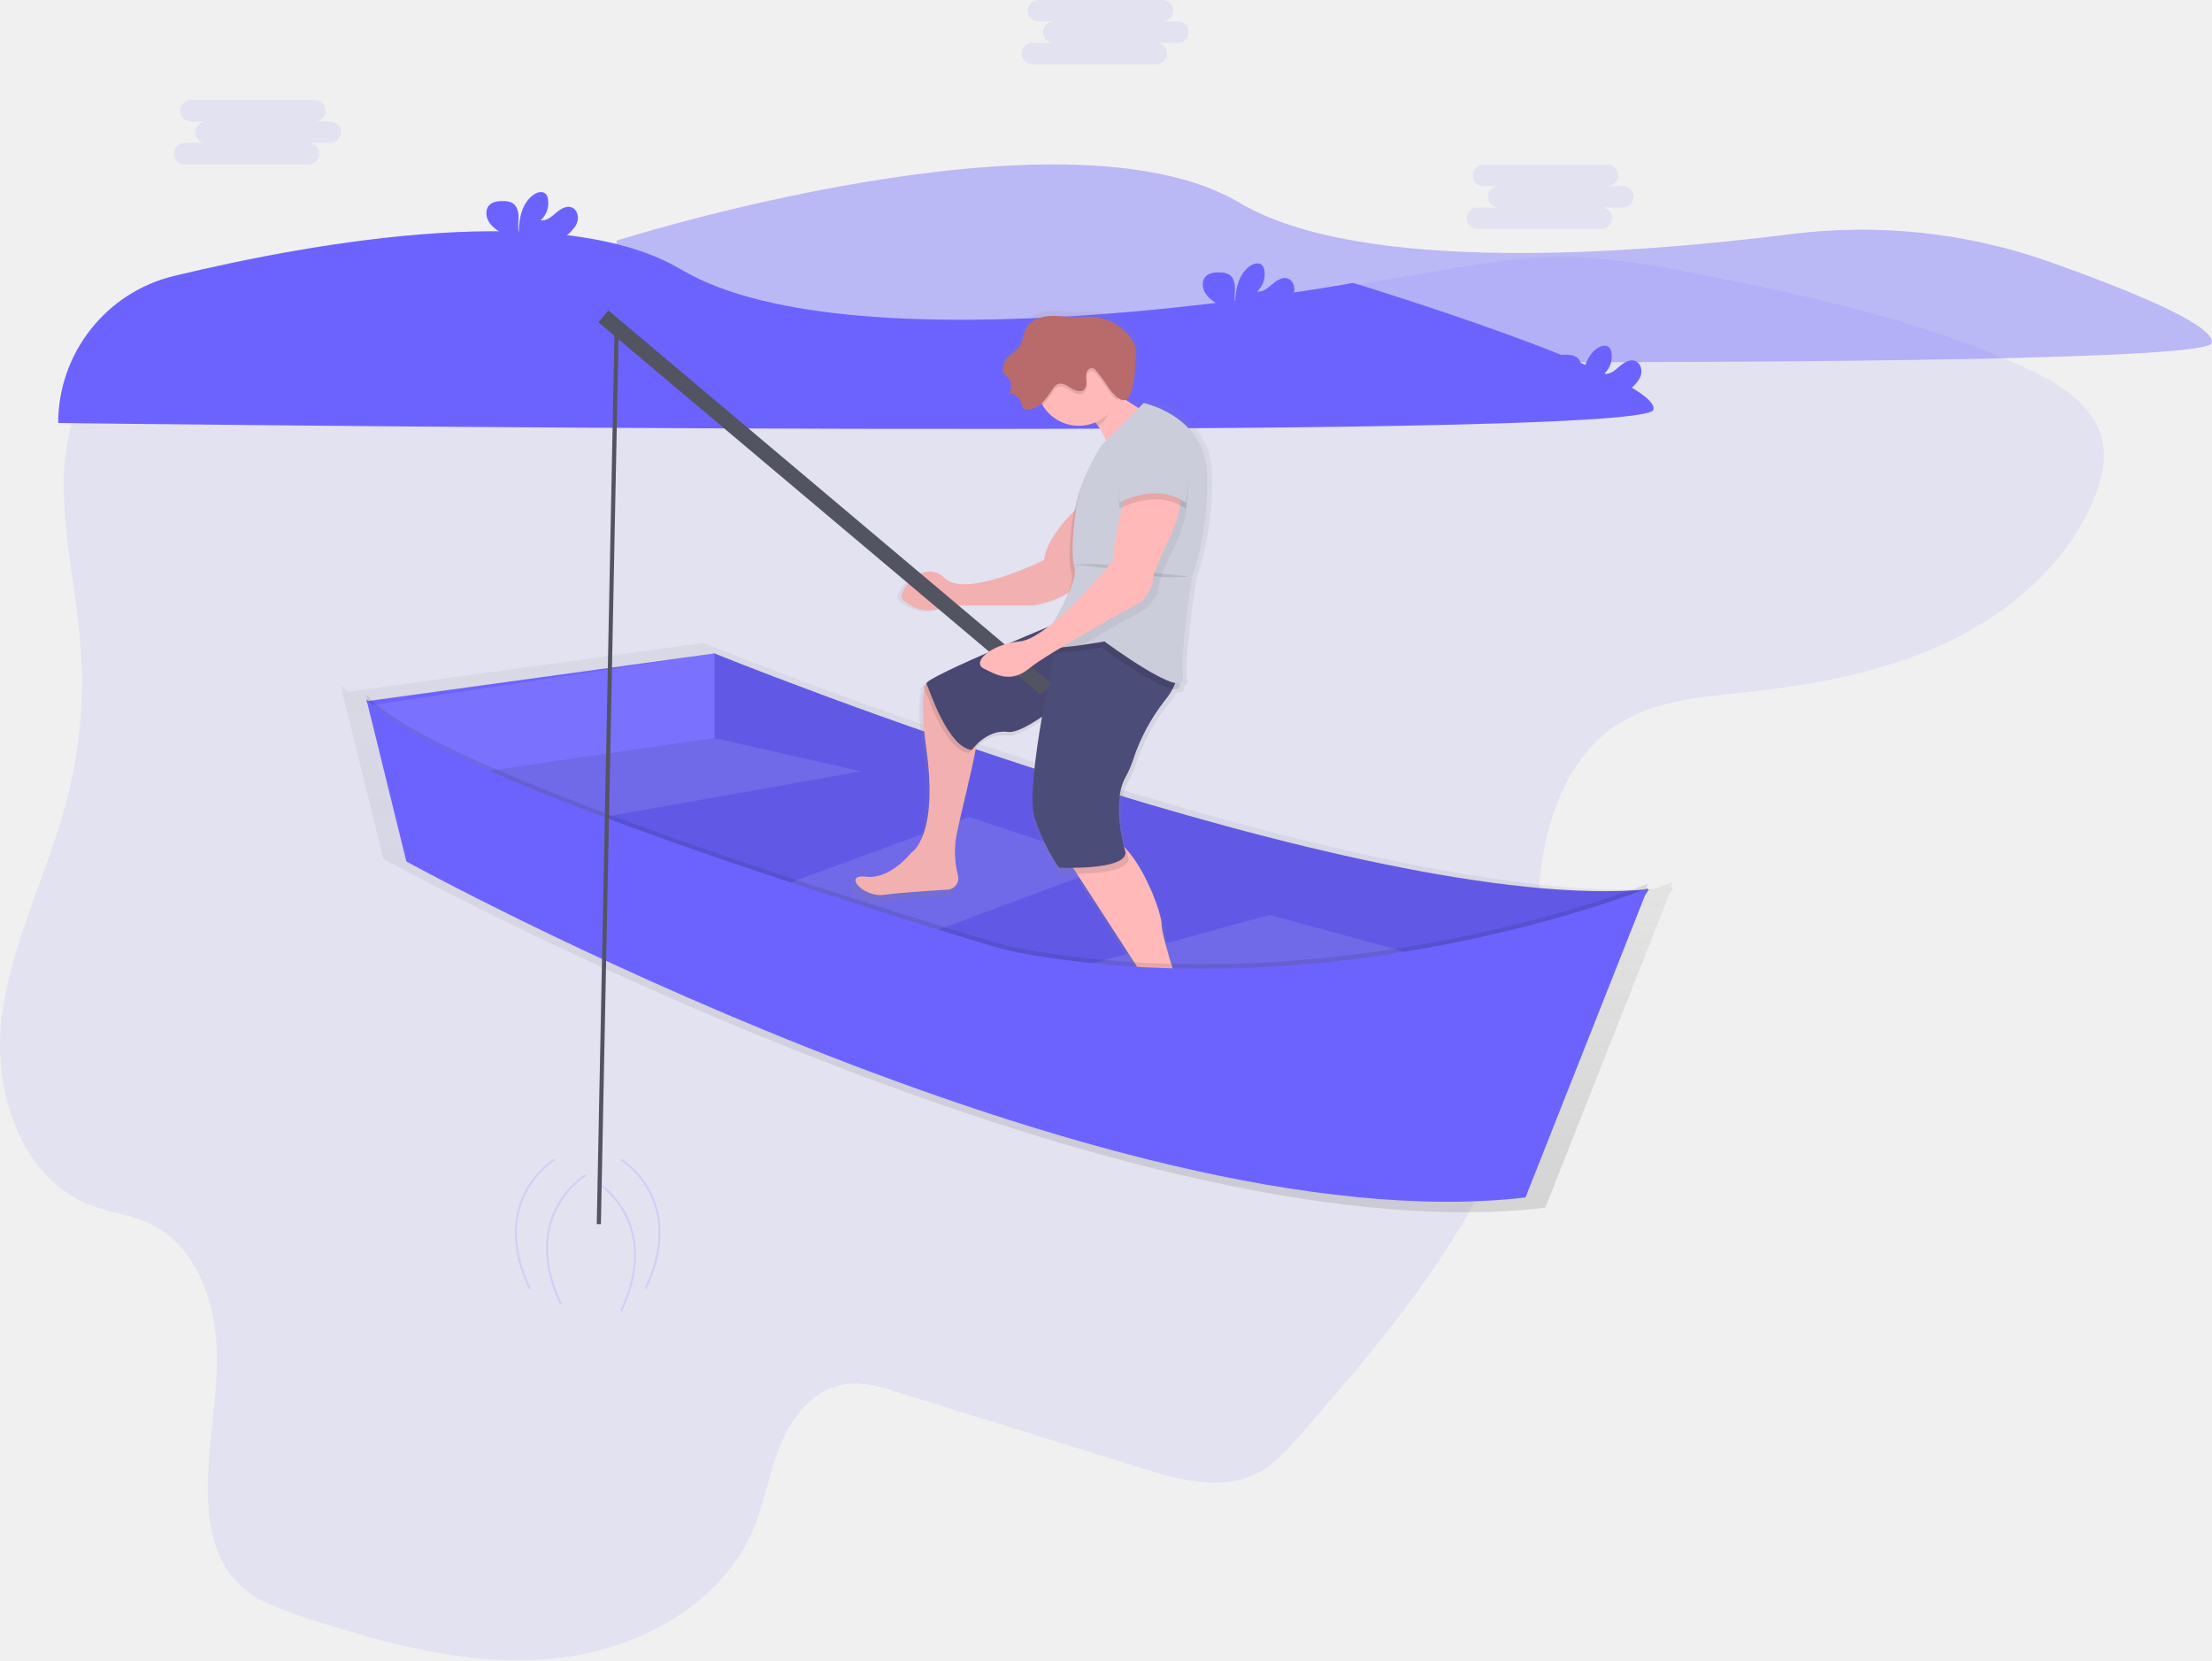
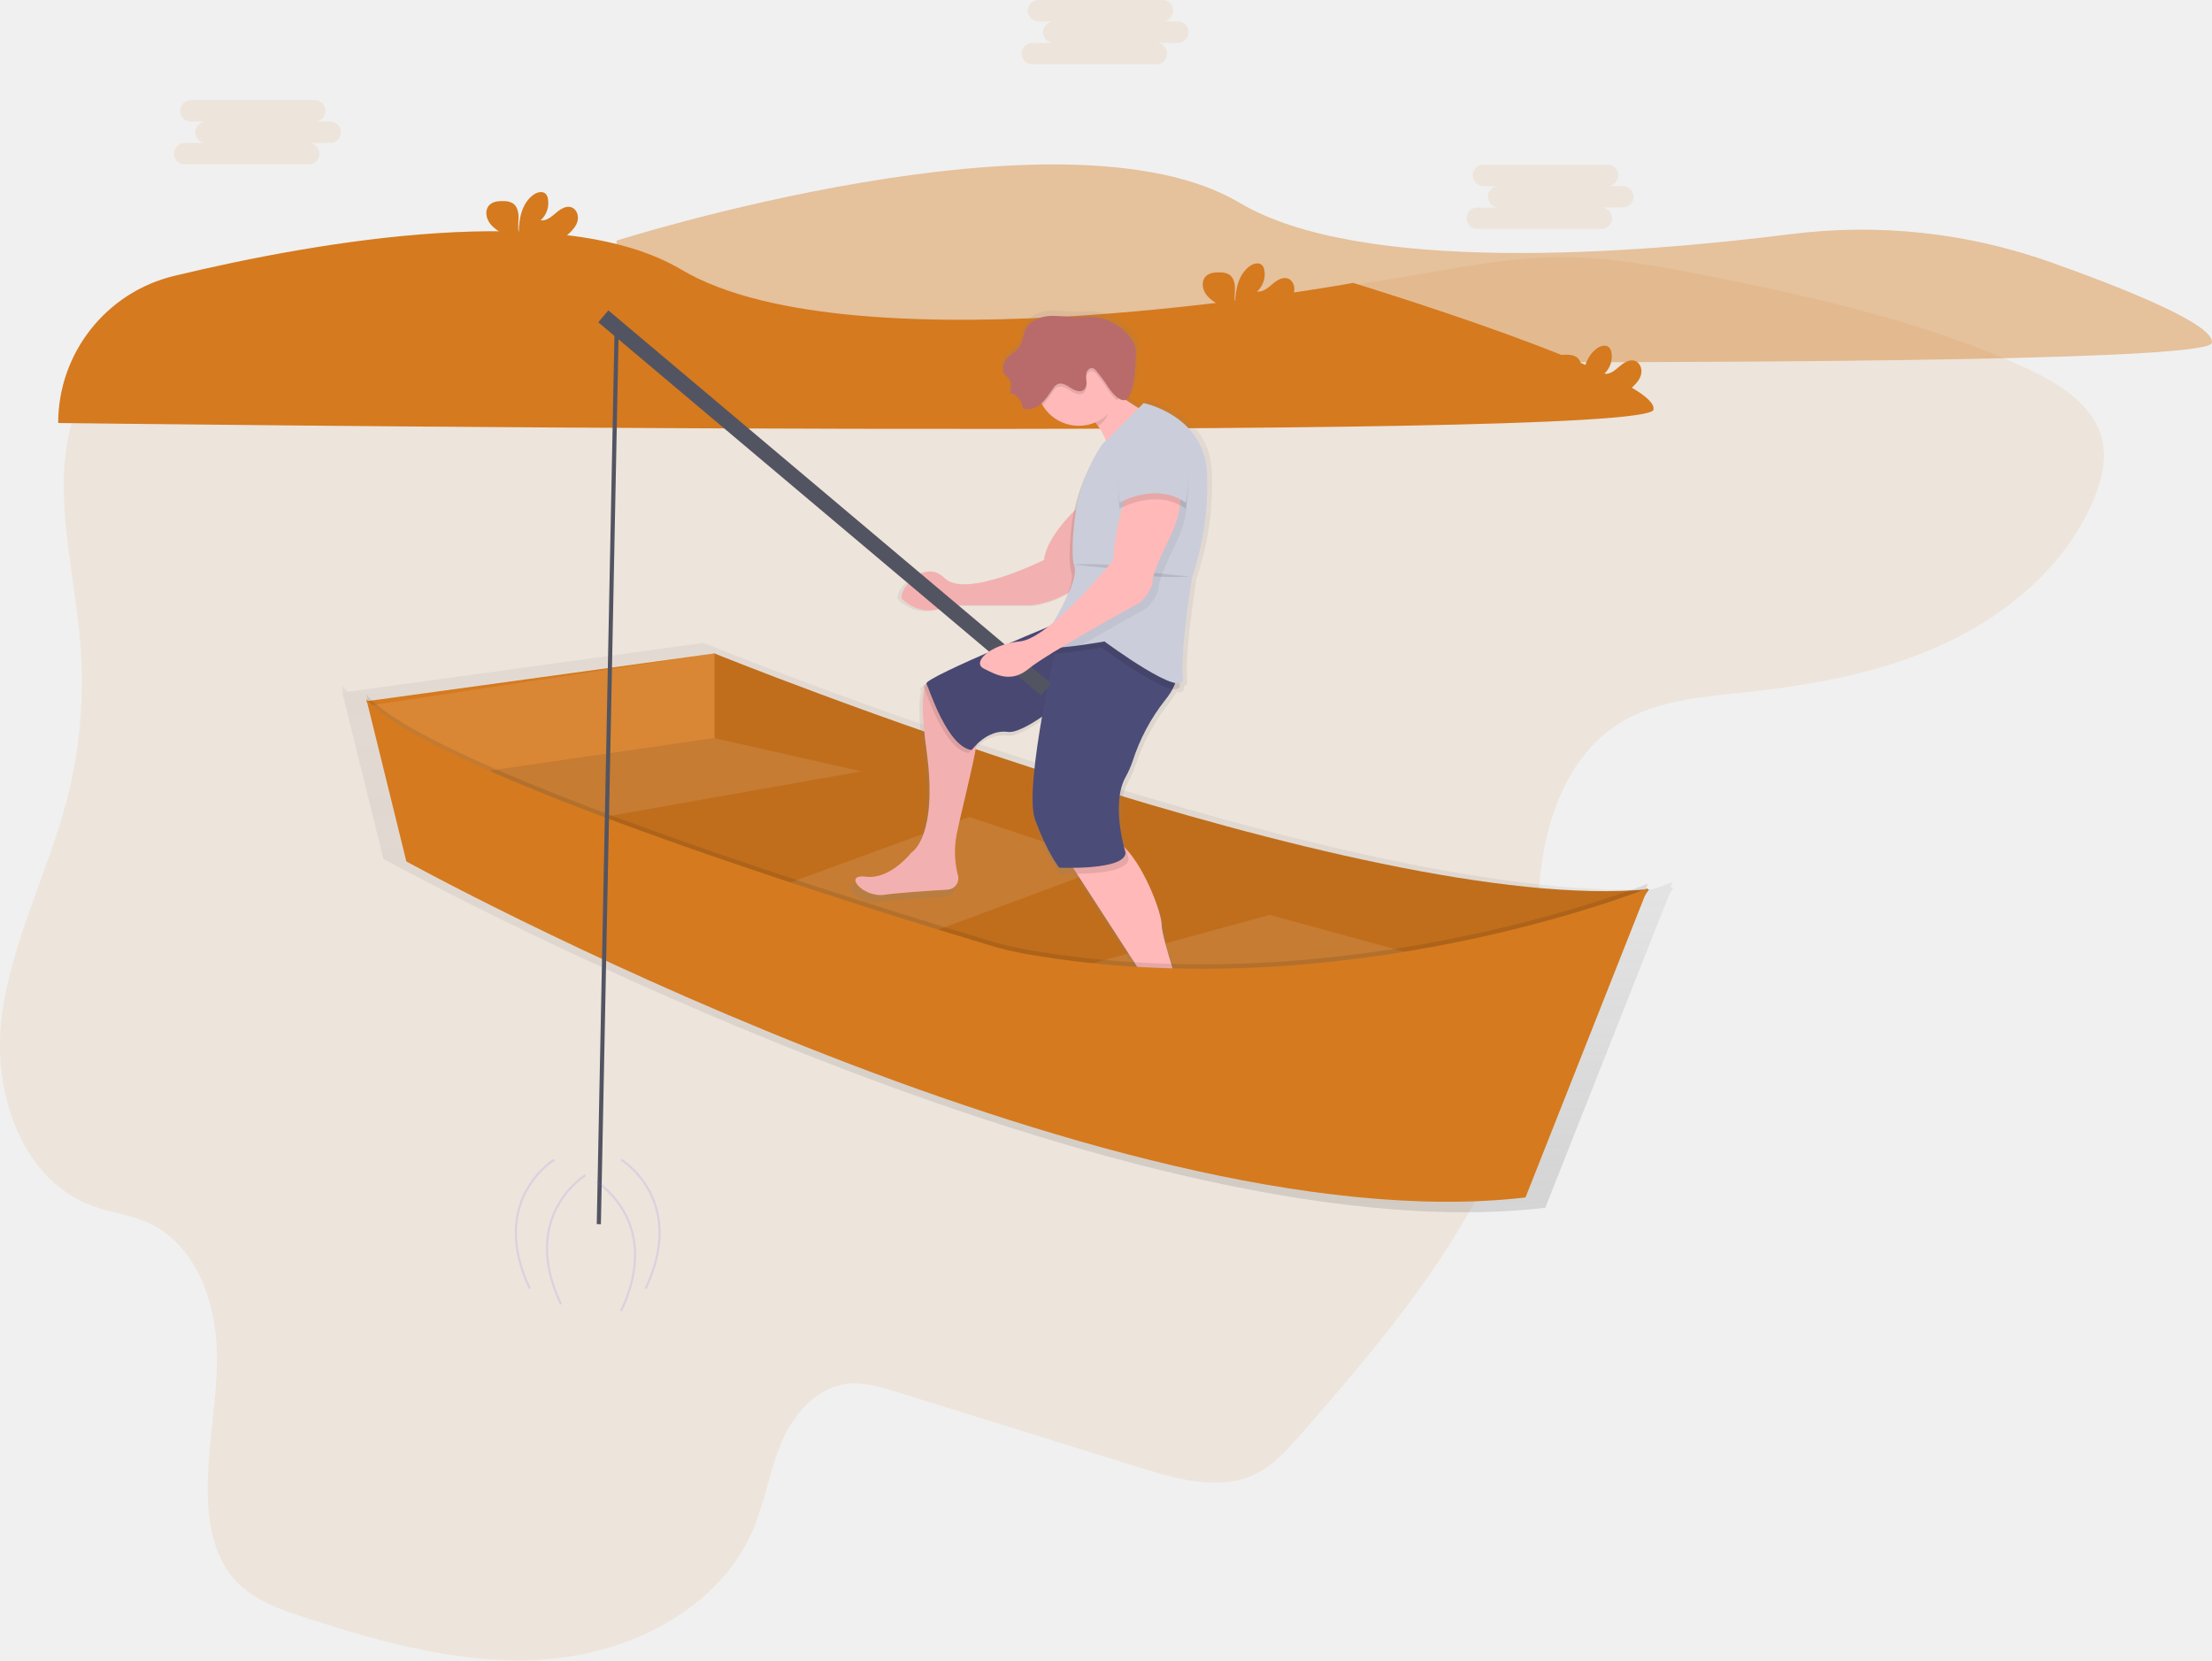
<svg xmlns="http://www.w3.org/2000/svg" xmlns:xlink="http://www.w3.org/1999/xlink" data-name="Layer 1" width="1064.62" height="798.95" viewBox="0 0 1064.62 798.95">
  <defs>
-     <linearGradient id="9ef7ef10-53c7-4b47-a18d-df8c769a82a9-537" x1="552.67" y1="633.88" x2="552.67" y2="359.93" gradientUnits="userSpaceOnUse">
+     <linearGradient id="9ef7ef10-53c7-4b47-a18d-df8c769a82a9-154" x1="552.67" y1="633.88" x2="552.67" y2="359.93" gradientUnits="userSpaceOnUse">
      <stop offset="0" stop-color="gray" stop-opacity="0.25" />
      <stop offset="0.54" stop-color="gray" stop-opacity="0.12" />
      <stop offset="1" stop-color="gray" stop-opacity="0.1" />
    </linearGradient>
-     <linearGradient id="f123eb9f-f47a-40a3-adfc-57afba59094e-538" x1="567.66" y1="564.9" x2="567.66" y2="200" xlink:href="#9ef7ef10-53c7-4b47-a18d-df8c769a82a9-537" />
+     <linearGradient id="f123eb9f-f47a-40a3-adfc-57afba59094e-155" x1="567.66" y1="564.9" x2="567.66" y2="200" xlink:href="#9ef7ef10-53c7-4b47-a18d-df8c769a82a9-154" />
  </defs>
-   <path d="M109.78,236.54c-21.29,36.26-6.93,81.52-3.44,123.28a226.69,226.69,0,0,1-6.57,76C90.59,471,73,504,68.5,540s9.4,78.42,43.93,90.94c8.57,3.11,17.84,4.16,26.18,7.84,22.62,10,32.65,36.76,33.42,61.18s-5.31,48.71-4.21,73.12c.62,13.74,3.89,28.09,13.34,38.2,8.69,9.29,21.33,13.74,33.5,17.7,38.48,12.53,78.66,23.61,119,19.74s81.23-25.69,96.73-62.6c5.61-13.36,7.69-28,13.33-41.32s16.32-26.11,30.84-28.2c8.48-1.22,17,1.36,25.18,3.9L617,757c18,5.61,38.2,11.09,55.1,2.78,8.69-4.28,15.28-11.71,21.62-19,50.1-57.25,102.3-119.34,111.47-194.41,3.23-26.45.86-53.36,4.45-79.76s14.58-53.75,37.39-68c17.59-11,39.36-12.65,60.08-14.87,33.54-3.6,67.29-9.7,97.71-24.07s57.49-37.82,70.44-68.52c3.83-9.08,6.4-19.13,4.24-28.72-3.86-17.11-21.07-27.59-37.2-35-48.24-22-100.56-33.78-152.67-44.15-23.9-4.76-48-9.27-72.42-9-21.11.22-42,4-62.79,7.59C576.38,212.48,384,231.81,205.31,194.49,167.84,186.66,130.19,201.77,109.78,236.54Z" transform="translate(-67.69 -50.53)" fill="#6c63ff" opacity="0.1" />
-   <path d="M364.47,166.32s215.24-68.53,299.83-18.2c58.18,34.61,189.28,24.66,265.49,15.06a271.53,271.53,0,0,1,125,13.58c38.57,13.74,79.12,30.33,77.42,38.82C1129,231.64,364.47,222,364.47,222Z" transform="translate(-67.69 -50.53)" fill="#6c63ff" opacity="0.4" />
-   <path d="M873.12,477.77l-.8.07.25-.62-1,.41,1-2.63s-3.25,1.31-9.27,3.45C715.49,485.34,406.2,359.93,406.2,359.93L235,383.44a36.06,36.06,0,0,1-2.82-2.95l.76,3.09q-.4-.44-.76-.87l.27,1.08-.27,0,.42.58,19.59,79.46S601.31,656.19,811.42,631.74l59.81-151.16Z" transform="translate(-67.69 -50.53)" fill="url(#9ef7ef10-53c7-4b47-a18d-df8c769a82a9-537)" />
-   <path d="M411.59,365S723.2,491.32,861.34,478.47L769.25,615.54l-333-103.87L273.45,437.78l76-51.4Z" transform="translate(-67.69 -50.53)" fill="#6c63ff" />
+   <path d="M109.78,236.54c-21.29,36.26-6.93,81.52-3.44,123.28a226.69,226.69,0,0,1-6.57,76C90.59,471,73,504,68.5,540s9.4,78.42,43.93,90.94c8.57,3.11,17.84,4.16,26.18,7.84,22.62,10,32.65,36.76,33.42,61.18s-5.31,48.71-4.21,73.12c.62,13.74,3.89,28.09,13.34,38.2,8.69,9.29,21.33,13.74,33.5,17.7,38.48,12.53,78.66,23.61,119,19.74s81.23-25.69,96.73-62.6c5.61-13.36,7.69-28,13.33-41.32s16.32-26.11,30.84-28.2c8.48-1.22,17,1.36,25.18,3.9L617,757c18,5.61,38.2,11.09,55.1,2.78,8.69-4.28,15.28-11.71,21.62-19,50.1-57.25,102.3-119.34,111.47-194.41,3.23-26.45.86-53.36,4.45-79.76s14.58-53.75,37.39-68c17.59-11,39.36-12.65,60.08-14.87,33.54-3.6,67.29-9.7,97.71-24.07s57.49-37.82,70.44-68.52c3.83-9.08,6.4-19.13,4.24-28.72-3.86-17.11-21.07-27.59-37.2-35-48.24-22-100.56-33.78-152.67-44.15-23.9-4.76-48-9.27-72.42-9-21.11.22-42,4-62.79,7.59C576.38,212.48,384,231.81,205.31,194.49,167.84,186.66,130.19,201.77,109.78,236.54Z" transform="translate(-67.69 -50.53)" fill="#d57a1f" opacity="0.1" />
+   <path d="M364.47,166.32s215.24-68.53,299.83-18.2c58.18,34.61,189.28,24.66,265.49,15.06a271.53,271.53,0,0,1,125,13.58c38.57,13.74,79.12,30.33,77.42,38.82C1129,231.64,364.47,222,364.47,222Z" transform="translate(-67.69 -50.53)" fill="#d57a1f" opacity="0.4" />
+   <path d="M873.12,477.77l-.8.07.25-.62-1,.41,1-2.63s-3.25,1.31-9.27,3.45C715.49,485.34,406.2,359.93,406.2,359.93L235,383.44a36.06,36.06,0,0,1-2.82-2.95l.76,3.09q-.4-.44-.76-.87l.27,1.08-.27,0,.42.58,19.59,79.46S601.31,656.19,811.42,631.74l59.81-151.16Z" transform="translate(-67.69 -50.53)" fill="url(#9ef7ef10-53c7-4b47-a18d-df8c769a82a9-154)" />
+   <path d="M411.59,365S723.2,491.32,861.34,478.47L769.25,615.54l-333-103.87L273.45,437.78l76-51.4Z" transform="translate(-67.69 -50.53)" fill="#d57a1f" />
  <path d="M411.59,365S723.2,491.32,861.34,478.47L769.25,615.54l-333-103.87L273.45,437.78l76-51.4Z" transform="translate(-67.69 -50.53)" opacity="0.1" />
  <polygon points="331.58 352.45 414.57 371.19 245.38 401.17 205.76 365.83 331.58 352.45" fill="#fff" opacity="0.1" />
  <polygon points="368.52 429.01 466.51 393.14 535.58 416.16 414.57 461.14 368.52 429.01" fill="#fff" opacity="0.1" />
  <polygon points="503.45 469.7 611.07 440.26 706.91 466.49 605.18 500.76 503.45 469.7" fill="#fff" opacity="0.1" />
-   <polygon points="176.31 337.46 343.9 314.44 343.9 355.13 203.62 375.47 176.31 337.46" fill="#6c63ff" />
+   <polygon points="176.31 337.46 343.9 314.44 343.9 355.13 203.62 375.47 176.31 337.46" fill="#d57a1f" />
  <polygon points="177.38 339.6 343.9 314.44 343.9 355.13 203.62 375.47 177.38 339.6" fill="#fff" opacity="0.1" />
-   <path d="M95.69,254.13a72.91,72.91,0,0,1,56-70.88c69.73-16.73,186.67-37,243.87-3,84.6,50.33,323.39,6.42,323.39,6.42s147.77,45,144.56,61-767.79,6.42-767.79,6.42Z" transform="translate(-67.69 -50.53)" fill="#6c63ff" />
-   <path d="M686.42,197.1c1.84-1.71,3.57-3.73,4.1-6.19s-.52-5.41-2.87-6.31c-2.63-1-5.45.82-7.58,2.66s-4.58,3.95-7.37,3.56a11.23,11.23,0,0,0,3.47-10.51,4.39,4.39,0,0,0-1-2.13c-1.46-1.56-4.11-.89-5.86.34-5.57,3.92-7.12,11.48-7.15,18.29-.56-2.46-.09-5-.1-7.53s-.7-5.31-2.83-6.66a8.52,8.52,0,0,0-4.31-1c-2.5-.09-5.29.16-7,2-2.12,2.27-1.57,6.09.27,8.6s4.66,4.07,7.25,5.8a16.07,16.07,0,0,1,5.18,4.94,4.89,4.89,0,0,1,.38.88h15.69A43.73,43.73,0,0,0,686.42,197.1Z" transform="translate(-67.69 -50.53)" fill="#6c63ff" />
-   <path d="M341.62,162.83c1.84-1.71,3.57-3.73,4.1-6.19s-.52-5.41-2.87-6.31c-2.63-1-5.45.82-7.58,2.66s-4.58,3.95-7.37,3.56A11.23,11.23,0,0,0,331.37,146a4.39,4.39,0,0,0-1-2.13c-1.46-1.56-4.11-.89-5.86.34-5.57,3.92-7.12,11.48-7.15,18.29-.56-2.46-.09-5-.1-7.53s-.7-5.31-2.83-6.66a8.52,8.52,0,0,0-4.31-1c-2.5-.09-5.29.16-7,2-2.12,2.27-1.57,6.09.27,8.6s4.66,4.07,7.25,5.8a16.07,16.07,0,0,1,5.18,4.94,4.89,4.89,0,0,1,.38.88h15.69A43.73,43.73,0,0,0,341.62,162.83Z" transform="translate(-67.69 -50.53)" fill="#6c63ff" />
-   <path d="M853.47,236.72c1.84-1.71,3.57-3.73,4.1-6.19s-.52-5.41-2.87-6.31c-2.63-1-5.45.82-7.58,2.66s-4.58,3.95-7.37,3.56a11.23,11.23,0,0,0,3.47-10.51,4.39,4.39,0,0,0-1-2.13c-1.46-1.56-4.11-.89-5.86.34-5.57,3.92-7.12,11.48-7.15,18.29-.56-2.46-.09-5-.1-7.53s-.7-5.31-2.83-6.66a8.52,8.52,0,0,0-4.31-1c-2.5-.09-5.29.16-7,2-2.12,2.27-1.57,6.09.27,8.6s4.66,4.07,7.25,5.8a16.07,16.07,0,0,1,5.18,4.94,4.89,4.89,0,0,1,.38.88h15.69A43.73,43.73,0,0,0,853.47,236.72Z" transform="translate(-67.69 -50.53)" fill="#6c63ff" />
-   <path d="M656.68,558c-10-9.87-17.91-21.59-22.09-34.95-3.21-10.29-6.08-20.34-6.08-23.59,0-5.69-7.91-27.1-17.68-37.42-.34-.36-.69-.71-1-1-1.7-6.72-5.09-23.67.79-34.19a48.63,48.63,0,0,0,3.59-8.05,95.56,95.56,0,0,1,16-29.75,35.58,35.58,0,0,0,3.74-5.49c2.45.42,3.89-.26,3.59-2.67,0-.09,0-.18,0-.27,1.13-.26,1.72-1.08,1.52-2.69-1.49-11.86,4.48-48.93,4.48-48.93A142.15,142.15,0,0,0,650.92,277c-1.49-28.17-31.36-34.1-31.36-34.1l-2.47,2.45c-2-1.23-4.24-2.61-6.51-4.07a3.75,3.75,0,0,0,2-2.07c2.59-5.37,2.72-12.73,3.09-18.55a17.52,17.52,0,0,0-.26-5.63,13.07,13.07,0,0,0-2.28-4.35,26.05,26.05,0,0,0-19.57-10.27c-2.48-.1-5,.16-7.43.16-4.56,0-9.12-.88-13.66-.5s-9.34,2.38-11.35,6.45c-1.26,2.55-1.27,5.62-2.76,8-1.72,2.79-5.07,4.21-7,6.86a8.56,8.56,0,0,0-1.63,5,3.47,3.47,0,0,0,.35,1.69,6.69,6.69,0,0,0,1.67,1.62,6.55,6.55,0,0,1,1.28,8.1,8,8,0,0,1,6.34,6.13,2.53,2.53,0,0,0,.54,1.41,1.91,1.91,0,0,0,1,.42c2.91.5,5.85-.87,8.05-2.84.18.33.35.65.55,1a21,21,0,0,0,26.14,8.4q.62.78,1.22,1.61a33.84,33.84,0,0,1,4.06,7.43l-2.3,2.28a89.89,89.89,0,0,0-5.45,9.86,87.68,87.68,0,0,0-8.12,22.56c-5.42,5.36-13.8,15-14.8,23.92,0,0-38.83,19.28-49.28,8.9s-23.89,7.41-20.91,10.38,11.95,8.9,22.4,3H564.3a47.36,47.36,0,0,0,18-6.27c-.74,2-1.66,4.07-2.68,6.18-1.57,3-3.26,6-4.84,8.69-.87.71-1.73,1.4-2.59,2.06-5.35,2.21-12.08,5-19.07,8a30.1,30.1,0,0,0-10.76,4.62c-16.14,7-30.75,13.82-30.32,15.24-1.08.71-1.64,1.24-1.49,1.52s.28.62.49,1.14c-1.15,4.23-1.37,12.88,1,30,6,43-7.47,50.41-7.47,50.41s-10.45,13.34-22.4,11.86-1.49,10.38,9,8.9c7.05-1,22.27-2,31.41-2.55a5.61,5.61,0,0,0,5.09-7,45,45,0,0,1-.66-20.07c2.25-11.16,7.88-32.4,9.89-44.13l0-.13c3-3,8.59-7.13,15.48-6.15,3.59.51,10-2.84,16.88-7.44-3.6,20.49-6.35,42.5-3.44,50.44,6,16.31,11.95,23.72,11.95,23.72s2.87.13,6.9.08l1.93,3,27,41.44s23.89,34.1,1.49,38.55c0,0-17.92,4.45-10.45,10.38,0,0,52.27,1.48,53.76-3C658.76,560.59,658,559.3,656.68,558Z" transform="translate(-67.69 -50.53)" fill="url(#f123eb9f-f47a-40a3-adfc-57afba59094e-538)" />
+   <path d="M95.69,254.13a72.91,72.91,0,0,1,56-70.88c69.73-16.73,186.67-37,243.87-3,84.6,50.33,323.39,6.42,323.39,6.42s147.77,45,144.56,61-767.79,6.42-767.79,6.42Z" transform="translate(-67.69 -50.53)" fill="#d57a1f" />
+   <path d="M686.42,197.1c1.84-1.71,3.57-3.73,4.1-6.19s-.52-5.41-2.87-6.31c-2.63-1-5.45.82-7.58,2.66s-4.58,3.95-7.37,3.56a11.23,11.23,0,0,0,3.47-10.51,4.39,4.39,0,0,0-1-2.13c-1.46-1.56-4.11-.89-5.86.34-5.57,3.92-7.12,11.48-7.15,18.29-.56-2.46-.09-5-.1-7.53s-.7-5.31-2.83-6.66a8.52,8.52,0,0,0-4.31-1c-2.5-.09-5.29.16-7,2-2.12,2.27-1.57,6.09.27,8.6s4.66,4.07,7.25,5.8a16.07,16.07,0,0,1,5.18,4.94,4.89,4.89,0,0,1,.38.88h15.69A43.73,43.73,0,0,0,686.42,197.1Z" transform="translate(-67.69 -50.53)" fill="#d57a1f" />
+   <path d="M341.62,162.83c1.84-1.71,3.57-3.73,4.1-6.19s-.52-5.41-2.87-6.31c-2.63-1-5.45.82-7.58,2.66s-4.58,3.95-7.37,3.56A11.23,11.23,0,0,0,331.37,146a4.39,4.39,0,0,0-1-2.13c-1.46-1.56-4.11-.89-5.86.34-5.57,3.92-7.12,11.48-7.15,18.29-.56-2.46-.09-5-.1-7.53s-.7-5.31-2.83-6.66a8.52,8.52,0,0,0-4.31-1c-2.5-.09-5.29.16-7,2-2.12,2.27-1.57,6.09.27,8.6s4.66,4.07,7.25,5.8a16.07,16.07,0,0,1,5.18,4.94,4.89,4.89,0,0,1,.38.88h15.69A43.73,43.73,0,0,0,341.62,162.83Z" transform="translate(-67.69 -50.53)" fill="#d57a1f" />
+   <path d="M853.47,236.72c1.84-1.71,3.57-3.73,4.1-6.19s-.52-5.41-2.87-6.31c-2.63-1-5.45.82-7.58,2.66s-4.58,3.95-7.37,3.56a11.23,11.23,0,0,0,3.47-10.51,4.39,4.39,0,0,0-1-2.13c-1.46-1.56-4.11-.89-5.86.34-5.57,3.92-7.12,11.48-7.15,18.29-.56-2.46-.09-5-.1-7.53s-.7-5.31-2.83-6.66a8.52,8.52,0,0,0-4.31-1c-2.5-.09-5.29.16-7,2-2.12,2.27-1.57,6.09.27,8.6s4.66,4.07,7.25,5.8a16.07,16.07,0,0,1,5.18,4.94,4.89,4.89,0,0,1,.38.88h15.69A43.73,43.73,0,0,0,853.47,236.72Z" transform="translate(-67.69 -50.53)" fill="#d57a1f" />
+   <path d="M656.68,558c-10-9.87-17.91-21.59-22.09-34.95-3.21-10.29-6.08-20.34-6.08-23.59,0-5.69-7.91-27.1-17.68-37.42-.34-.36-.69-.71-1-1-1.7-6.72-5.09-23.67.79-34.19a48.63,48.63,0,0,0,3.59-8.05,95.56,95.56,0,0,1,16-29.75,35.58,35.58,0,0,0,3.74-5.49c2.45.42,3.89-.26,3.59-2.67,0-.09,0-.18,0-.27,1.13-.26,1.72-1.08,1.52-2.69-1.49-11.86,4.48-48.93,4.48-48.93A142.15,142.15,0,0,0,650.92,277c-1.49-28.17-31.36-34.1-31.36-34.1l-2.47,2.45c-2-1.23-4.24-2.61-6.51-4.07a3.75,3.75,0,0,0,2-2.07c2.59-5.37,2.72-12.73,3.09-18.55a17.52,17.52,0,0,0-.26-5.63,13.07,13.07,0,0,0-2.28-4.35,26.05,26.05,0,0,0-19.57-10.27c-2.48-.1-5,.16-7.43.16-4.56,0-9.12-.88-13.66-.5s-9.34,2.38-11.35,6.45c-1.26,2.55-1.27,5.62-2.76,8-1.72,2.79-5.07,4.21-7,6.86a8.56,8.56,0,0,0-1.63,5,3.47,3.47,0,0,0,.35,1.69,6.69,6.69,0,0,0,1.67,1.62,6.55,6.55,0,0,1,1.28,8.1,8,8,0,0,1,6.34,6.13,2.53,2.53,0,0,0,.54,1.41,1.91,1.91,0,0,0,1,.42c2.91.5,5.85-.87,8.05-2.84.18.33.35.65.55,1a21,21,0,0,0,26.14,8.4q.62.78,1.22,1.61a33.84,33.84,0,0,1,4.06,7.43l-2.3,2.28a89.89,89.89,0,0,0-5.45,9.86,87.68,87.68,0,0,0-8.12,22.56c-5.42,5.36-13.8,15-14.8,23.92,0,0-38.83,19.28-49.28,8.9s-23.89,7.41-20.91,10.38,11.95,8.9,22.4,3H564.3a47.36,47.36,0,0,0,18-6.27c-.74,2-1.66,4.07-2.68,6.18-1.57,3-3.26,6-4.84,8.69-.87.71-1.73,1.4-2.59,2.06-5.35,2.21-12.08,5-19.07,8a30.1,30.1,0,0,0-10.76,4.62c-16.14,7-30.75,13.82-30.32,15.24-1.08.71-1.64,1.24-1.49,1.52s.28.62.49,1.14c-1.15,4.23-1.37,12.88,1,30,6,43-7.47,50.41-7.47,50.41s-10.45,13.34-22.4,11.86-1.49,10.38,9,8.9c7.05-1,22.27-2,31.41-2.55a5.61,5.61,0,0,0,5.09-7,45,45,0,0,1-.66-20.07c2.25-11.16,7.88-32.4,9.89-44.13l0-.13c3-3,8.59-7.13,15.48-6.15,3.59.51,10-2.84,16.88-7.44-3.6,20.49-6.35,42.5-3.44,50.44,6,16.31,11.95,23.72,11.95,23.72s2.87.13,6.9.08l1.93,3,27,41.44s23.89,34.1,1.49,38.55c0,0-17.92,4.45-10.45,10.38,0,0,52.27,1.48,53.76-3C658.76,560.59,658,559.3,656.68,558Z" transform="translate(-67.69 -50.53)" fill="url(#f123eb9f-f47a-40a3-adfc-57afba59094e-155)" />
  <path d="M623.9,251.8s-20.32,40.64-21.77,20.32a32.48,32.48,0,0,0-6.07-16.76,40.13,40.13,0,0,0-14.25-12.26s11.61-21.77,10.16-16c-.74,3,7.61,9.35,16,14.88C615.92,247.29,623.9,251.8,623.9,251.8Z" transform="translate(-67.69 -50.53)" fill="#ffb9b9" />
  <path d="M528.11,452.1a44.35,44.35,0,0,0,.64,19.65,5.48,5.48,0,0,1-4.94,6.89c-8.89.53-23.68,1.51-30.53,2.49-10.16,1.45-20.32-10.16-8.71-8.71s21.77-11.61,21.77-11.61,13.06-7.26,7.26-49.35c-2.31-16.75-2.09-25.23-1-29.36a6.61,6.61,0,0,1,1.35-2.86s0,0,0,0a2.21,2.21,0,0,1,1.16-.7,3.47,3.47,0,0,1,2.79,1s18.87,17.42,20.32,21.77c.36,1.07.1,3.85-.55,7.61C535.77,420.39,530.3,441.17,528.11,452.1Z" transform="translate(-67.69 -50.53)" fill="#ffb9b9" />
  <path d="M528.11,452.1a44.35,44.35,0,0,0,.64,19.65,5.48,5.48,0,0,1-4.94,6.89c-8.89.53-23.68,1.51-30.53,2.49-10.16,1.45-20.32-10.16-8.71-8.71s21.77-11.61,21.77-11.61,13.06-7.26,7.26-49.35c-2.31-16.75-2.09-25.23-1-29.36a6.61,6.61,0,0,1,1.35-2.86s0,0,0,0a2.21,2.21,0,0,1,1.16-.7,3.47,3.47,0,0,1,2.79,1s18.87,17.42,20.32,21.77c.36,1.07.1,3.85-.55,7.61C535.77,420.39,530.3,441.17,528.11,452.1Z" transform="translate(-67.69 -50.53)" opacity="0.05" />
  <path d="M655.84,556.61c-1.45,4.35-52.25,2.9-52.25,2.9-7.26-5.81,10.16-10.16,10.16-10.16,21.77-4.35-1.45-37.74-1.45-37.74L586,471l-5.67-8.78s7.26-10.16,20.32-8.71c3,.33,6.07,2.39,8.94,5.46,9.49,10.1,17.19,31.06,17.19,36.63,0,3.18,2.79,13,5.91,23.09,4.06,13.08,11.79,24.54,21.47,34.21C655.47,554.25,656.2,555.52,655.84,556.61Z" transform="translate(-67.69 -50.53)" fill="#ffb9b9" />
  <path d="M537.72,408.91a25.37,25.37,0,0,0-3.8,4c-10.7-1.34-18.93-24.85-21.29-30.81-.2-.51-.36-.89-.48-1.12s.51-.91,1.83-1.74c0,0,0,0,0,0l1.16-.7a3.47,3.47,0,0,1,2.79,1s18.87,17.42,20.32,21.77C538.63,402.38,538.37,405.15,537.72,408.91Z" transform="translate(-67.69 -50.53)" opacity="0.1" />
  <path d="M583.26,347.6s-71.12,29-69.67,31.93,10.16,30.48,21.77,31.93c0,0,7.26-10.16,17.42-8.71s43.54-29,43.54-29l23.22-17.42Z" transform="translate(-67.69 -50.53)" fill="#4c4c78" />
  <path d="M583.26,347.6s-71.12,29-69.67,31.93,10.16,30.48,21.77,31.93c0,0,7.26-10.16,17.42-8.71s43.54-29,43.54-29l23.22-17.42Z" transform="translate(-67.69 -50.53)" opacity="0.05" />
  <path d="M610.84,463.71c0,6.05-15.4,7.2-24.81,7.33l-5.67-8.78s7.26-10.16,20.32-8.71c3,.33,6.07,2.39,8.94,5.46C610.28,461.9,610.84,463.71,610.84,463.71Z" transform="translate(-67.69 -50.53)" opacity="0.1" />
  <path d="M577.46,354.86s-17.42,74-11.61,90,11.61,23.22,11.61,23.22,31.93,1.45,31.93-7.26c0,0-7.26-23.22,0-36.29a47.79,47.79,0,0,0,3.49-7.88,93.76,93.76,0,0,1,15.51-29.13c3.53-4.36,6.23-9.29,5.67-13.79C632.61,362.11,577.46,354.86,577.46,354.86Z" transform="translate(-67.69 -50.53)" fill="#4c4c78" />
  <path d="M589.07,292.44S571.65,307,570.2,320c0,0-37.74,18.87-47.9,8.71S499.08,336,502,338.89s11.61,8.71,21.77,2.9H564.4s27.58-2.9,29-24.67S589.07,292.44,589.07,292.44Z" transform="translate(-67.69 -50.53)" fill="#ffb9b9" />
  <path d="M589.07,292.44S571.65,307,570.2,320c0,0-37.74,18.87-47.9,8.71S499.08,336,502,338.89s11.61,8.71,21.77,2.9H564.4s27.58-2.9,29-24.67S589.07,292.44,589.07,292.44Z" transform="translate(-67.69 -50.53)" opacity="0.05" />
  <path d="M604.31,240.92c-.26.94.39-.87,0,0-2.12,4.8-3.38,12.44-8.24,14.44a40.13,40.13,0,0,0-14.25-12.26s11.61-21.77,10.16-16C591.23,230.09,596,235.39,604.31,240.92Z" transform="translate(-67.69 -50.53)" opacity="0.1" />
  <path d="M607.21,235.11a20.32,20.32,0,1,1-20.32-20.32A20.19,20.19,0,0,1,607.21,235.11Z" transform="translate(-67.69 -50.53)" fill="#ffb9b9" />
  <path d="M596.33,267.77l20.32-20.32s29,5.81,30.48,33.38a140.05,140.05,0,0,1-7.26,50.8s-5.81,36.29-4.35,47.9-37.74-17.42-37.74-17.42-31.93,5.81-30.48,1.45,18.87-29,16-37.74c-1.25-3.75-.89-12.06-.07-20.32a86.21,86.21,0,0,1,13.13-37.74Z" transform="translate(-67.69 -50.53)" opacity="0.1" />
  <path d="M641.32,328.73S635.52,365,637,376.63s-37.74-17.42-37.74-17.42-5,.91-11,1.74c-9.07,1.26-20.36,2.34-19.49-.29a13,13,0,0,1,.83-1.79c3.79-7.16,17.77-28.09,15.14-36-1.25-3.74-.89-12.06-.07-20.32a86.3,86.3,0,0,1,13.14-37.74l20.32-20.32s29,5.81,30.48,33.38A140.05,140.05,0,0,1,641.32,328.73Z" transform="translate(-67.69 -50.53)" fill="#cbcdda" />
  <path d="M607.21,235.11a20.19,20.19,0,0,1-1.71,8.17,21.29,21.29,0,0,1-4.43-5,81.63,81.63,0,0,0-5.66-7.72,3.86,3.86,0,0,0-1.76-1.38c-1.34-.38-2.7.84-3.08,2.19a12.54,12.54,0,0,0,0,4.17,4.84,4.84,0,0,1-1.09,3.92c-1.73,1.61-4.53.49-6.5-.83s-4.44-2.79-6.53-1.68a6.08,6.08,0,0,0-1.92,1.93,49.56,49.56,0,0,1-5.07,6.68,20.32,20.32,0,1,1,37.74-10.45Z" transform="translate(-67.69 -50.53)" opacity="0.1" />
  <path d="M614.31,222.78a17.26,17.26,0,0,0-.25-5.51,12.83,12.83,0,0,0-2.21-4.25,25.27,25.27,0,0,0-19-10.06c-2.41-.09-4.81.16-7.22.16-4.43,0-8.86-.86-13.28-.49s-9.08,2.33-11,6.31c-1.22,2.5-1.23,5.5-2.68,7.87-1.67,2.73-4.93,4.12-6.8,6.72a8.42,8.42,0,0,0-1.58,4.89,3.42,3.42,0,0,0,.34,1.65,6.53,6.53,0,0,0,1.62,1.58,6.44,6.44,0,0,1,1.24,7.93,7.76,7.76,0,0,1,6.16,6,2.49,2.49,0,0,0,.52,1.38,1.85,1.85,0,0,0,1,.41c2.91.51,5.87-.93,8-2.95s3.69-4.6,5.4-7a5.93,5.93,0,0,1,1.91-1.93c2.09-1.11,4.55.38,6.52,1.69s4.78,2.43,6.51.81a4.81,4.81,0,0,0,1.09-3.91,12.36,12.36,0,0,1,0-4.17c.38-1.35,1.73-2.57,3.08-2.19a3.79,3.79,0,0,1,1.74,1.39,81,81,0,0,1,5.67,7.72c1.88,2.91,7.5,9.8,10.24,4.09C613.83,235.68,614,228.47,614.31,222.78Z" transform="translate(-67.69 -50.53)" fill="#b96b6b" />
  <path d="M584,322.2s21.77-1.45,27.58,2.9,29,2.9,29,2.9" transform="translate(-67.69 -50.53)" opacity="0.1" />
  <path d="M632.61,314.22s-7.26,14.51-7.26,18.87-5.81,10.16-5.81,10.16-16.4,9-31.31,17.71c-9.07,1.26-20.36,2.34-19.49-.29a13,13,0,0,1,.83-1.79c15.47-9.42,36.91-36,36.91-36,0-13.06,7.26-36.29,7.26-36.29s17.42-8.71,23.22,0S632.61,314.22,632.61,314.22Z" transform="translate(-67.69 -50.53)" opacity="0.05" />
  <path d="M244,384.77l19.27,78.17S599.52,648.2,801.91,624.64l58.9-148.85s-145.16,58.68-299.2,31.7a153,153,0,0,1-17.48-4.17C498.1,489.54,274.71,421.24,244,384.77Z" transform="translate(-67.69 -50.53)" opacity="0.1" />
-   <path d="M244,386.91l19.27,78.17s336.24,185.25,538.63,161.7l58.9-148.85s-145.16,58.68-299.2,31.7a153,153,0,0,1-17.48-4.17C498.1,491.68,274.71,423.38,244,386.91Z" transform="translate(-67.69 -50.53)" fill="#6c63ff" />
+   <path d="M244,386.91l19.27,78.17s336.24,185.25,538.63,161.7l58.9-148.85s-145.16,58.68-299.2,31.7a153,153,0,0,1-17.48-4.17C498.1,491.68,274.71,423.38,244,386.91Z" transform="translate(-67.69 -50.53)" fill="#d57a1f" />
  <rect x="460.85" y="153.18" width="7.5" height="278.65" transform="translate(-126.14 408.8) rotate(-49.88)" fill="#535461" />
  <path d="M610.84,283.74S603.58,307,603.58,320c0,0-30.48,37.74-45,39.19s-23.22,10.16-17.42,13.06,13.06,7.26,21.77,0,53.7-31.93,53.7-31.93,5.81-5.81,5.81-10.16,7.26-18.87,7.26-18.87,10.16-18.87,4.35-27.58S610.84,283.74,610.84,283.74Z" transform="translate(-67.69 -50.53)" fill="#ffb9b9" />
  <path d="M628.26,260.51s-26.13-2.9-21.77,34.83c0,0,17.42-10.16,31.93,0C638.42,295.35,644.22,267.77,628.26,260.51Z" transform="translate(-67.69 -50.53)" opacity="0.1" />
  <path d="M628.26,257.61s-26.13-2.9-21.77,34.83c0,0,17.42-10.16,31.93,0C638.42,292.44,644.22,264.87,628.26,257.61Z" transform="translate(-67.69 -50.53)" fill="#cbcdda" />
  <line x1="296.78" y1="158.86" x2="288.21" y2="589.1" fill="none" stroke="#535461" stroke-miterlimit="10" stroke-width="2" />
  <path d="M334.49,608.57s-32.12,19.27-11.78,62.11" transform="translate(-67.69 -50.53)" fill="none" stroke="#6c63ff" stroke-miterlimit="10" opacity="0.15" />
  <path d="M349.48,616.07s-32.12,19.27-11.78,62.11" transform="translate(-67.69 -50.53)" fill="none" stroke="#6c63ff" stroke-miterlimit="10" opacity="0.15" />
  <path d="M366.61,608.57s32.12,19.27,11.78,62.11" transform="translate(-67.69 -50.53)" fill="none" stroke="#6c63ff" stroke-miterlimit="10" opacity="0.15" />
  <path d="M354.83,619.28s32.12,19.27,11.78,62.11" transform="translate(-67.69 -50.53)" fill="none" stroke="#6c63ff" stroke-miterlimit="10" opacity="0.15" />
-   <path d="M226.57,109H219.2a5.16,5.16,0,0,0,0-10.32H159.52a5.16,5.16,0,1,0,0,10.32h7.37a5.16,5.16,0,0,0,0,10.32H156.57a5.16,5.16,0,0,0,0,10.32h59.68a5.16,5.16,0,0,0,0-10.32h10.32a5.16,5.16,0,1,0,0-10.32Z" transform="translate(-67.69 -50.53)" fill="#6c63ff" opacity="0.1" />
-   <path d="M634.55,60.84h-7.37a5.16,5.16,0,0,0,0-10.32H567.5a5.16,5.16,0,1,0,0,10.32h7.37a5.16,5.16,0,1,0,0,10.32H564.56a5.16,5.16,0,1,0,0,10.32h59.68a5.16,5.16,0,0,0,0-10.32h10.32a5.16,5.16,0,1,0,0-10.32Z" transform="translate(-67.69 -50.53)" fill="#6c63ff" opacity="0.1" />
-   <path d="M848.72,140.08h-7.37a5.16,5.16,0,1,0,0-10.32H781.67a5.16,5.16,0,1,0,0,10.32H789a5.16,5.16,0,0,0,0,10.32H778.72a5.16,5.16,0,1,0,0,10.32h59.68a5.16,5.16,0,1,0,0-10.32h10.32a5.16,5.16,0,0,0,0-10.32Z" transform="translate(-67.69 -50.53)" fill="#6c63ff" opacity="0.1" />
+   <path d="M226.57,109H219.2a5.16,5.16,0,0,0,0-10.32H159.52a5.16,5.16,0,1,0,0,10.32h7.37a5.16,5.16,0,0,0,0,10.32H156.57a5.16,5.16,0,0,0,0,10.32h59.68a5.16,5.16,0,0,0,0-10.32h10.32a5.16,5.16,0,1,0,0-10.32Z" transform="translate(-67.69 -50.53)" fill="#d57a1f" opacity="0.1" />
+   <path d="M634.55,60.84h-7.37a5.16,5.16,0,0,0,0-10.32H567.5a5.16,5.16,0,1,0,0,10.32h7.37a5.16,5.16,0,1,0,0,10.32H564.56a5.16,5.16,0,1,0,0,10.32h59.68a5.16,5.16,0,0,0,0-10.32h10.32a5.16,5.16,0,1,0,0-10.32Z" transform="translate(-67.69 -50.53)" fill="#d57a1f" opacity="0.1" />
+   <path d="M848.72,140.08h-7.37a5.16,5.16,0,1,0,0-10.32H781.67a5.16,5.16,0,1,0,0,10.32H789a5.16,5.16,0,0,0,0,10.32H778.72a5.16,5.16,0,1,0,0,10.32h59.68a5.16,5.16,0,1,0,0-10.32h10.32a5.16,5.16,0,0,0,0-10.32Z" transform="translate(-67.69 -50.53)" fill="#d57a1f" opacity="0.1" />
</svg>
